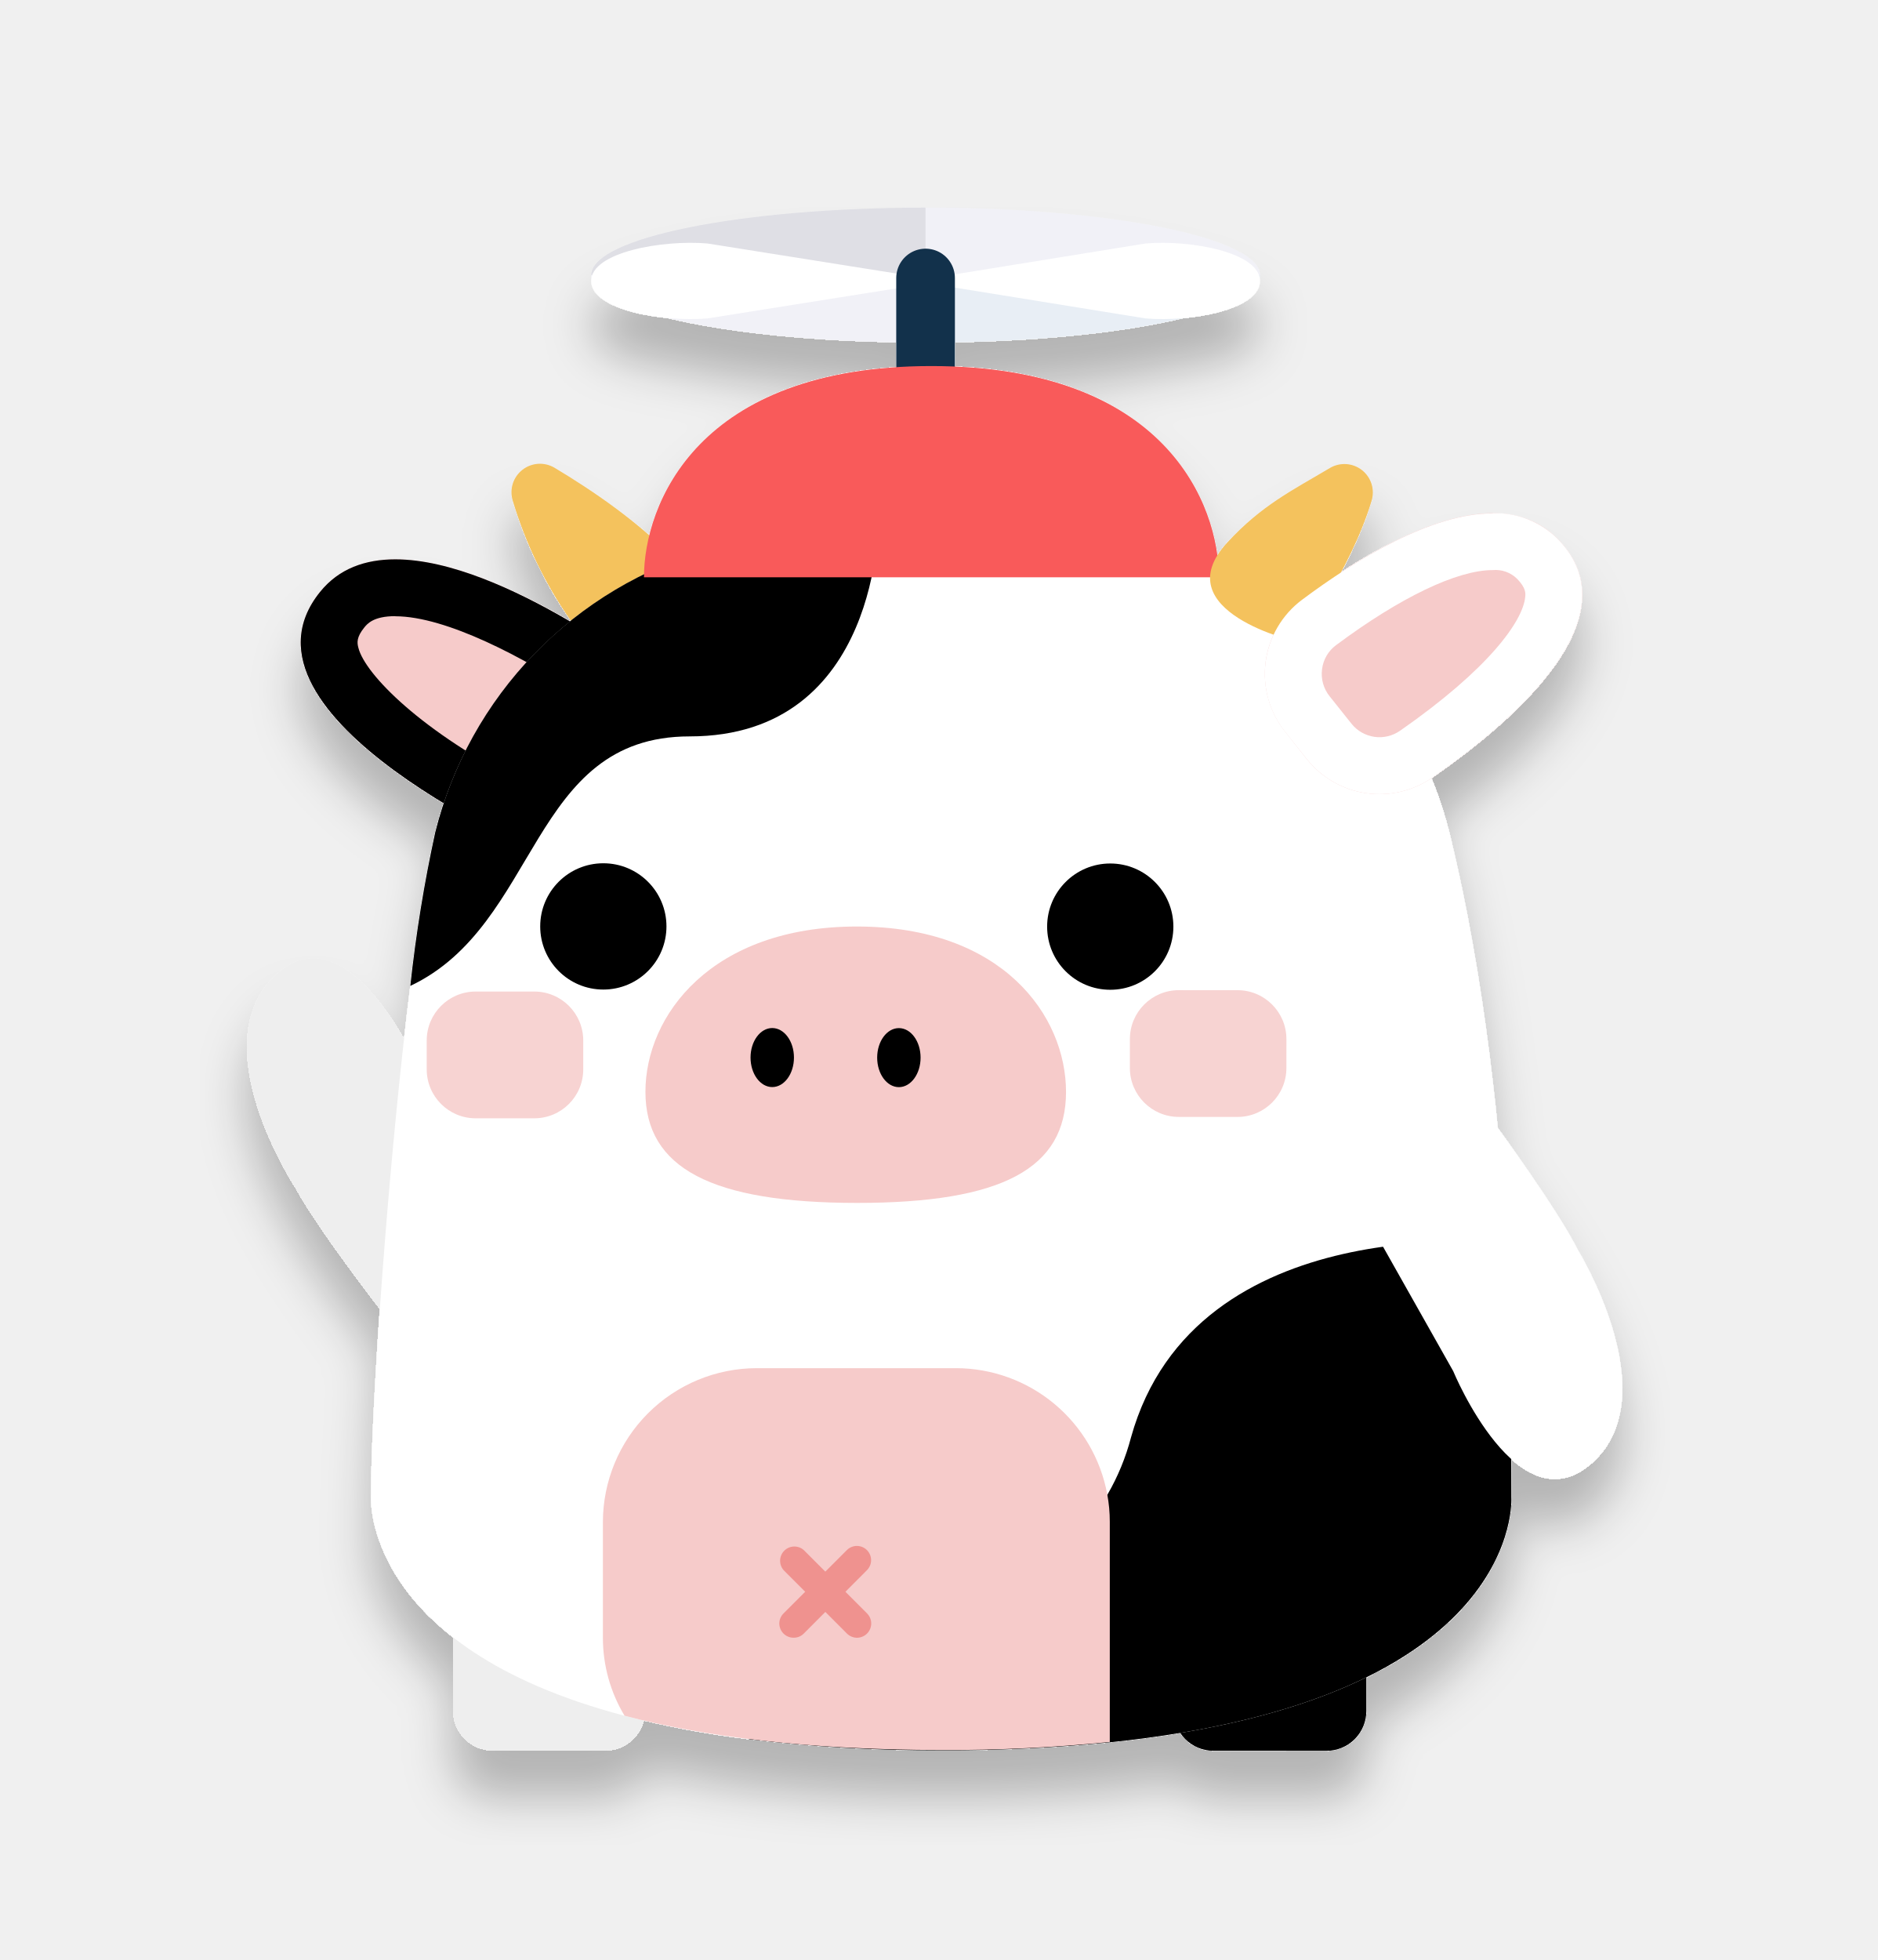
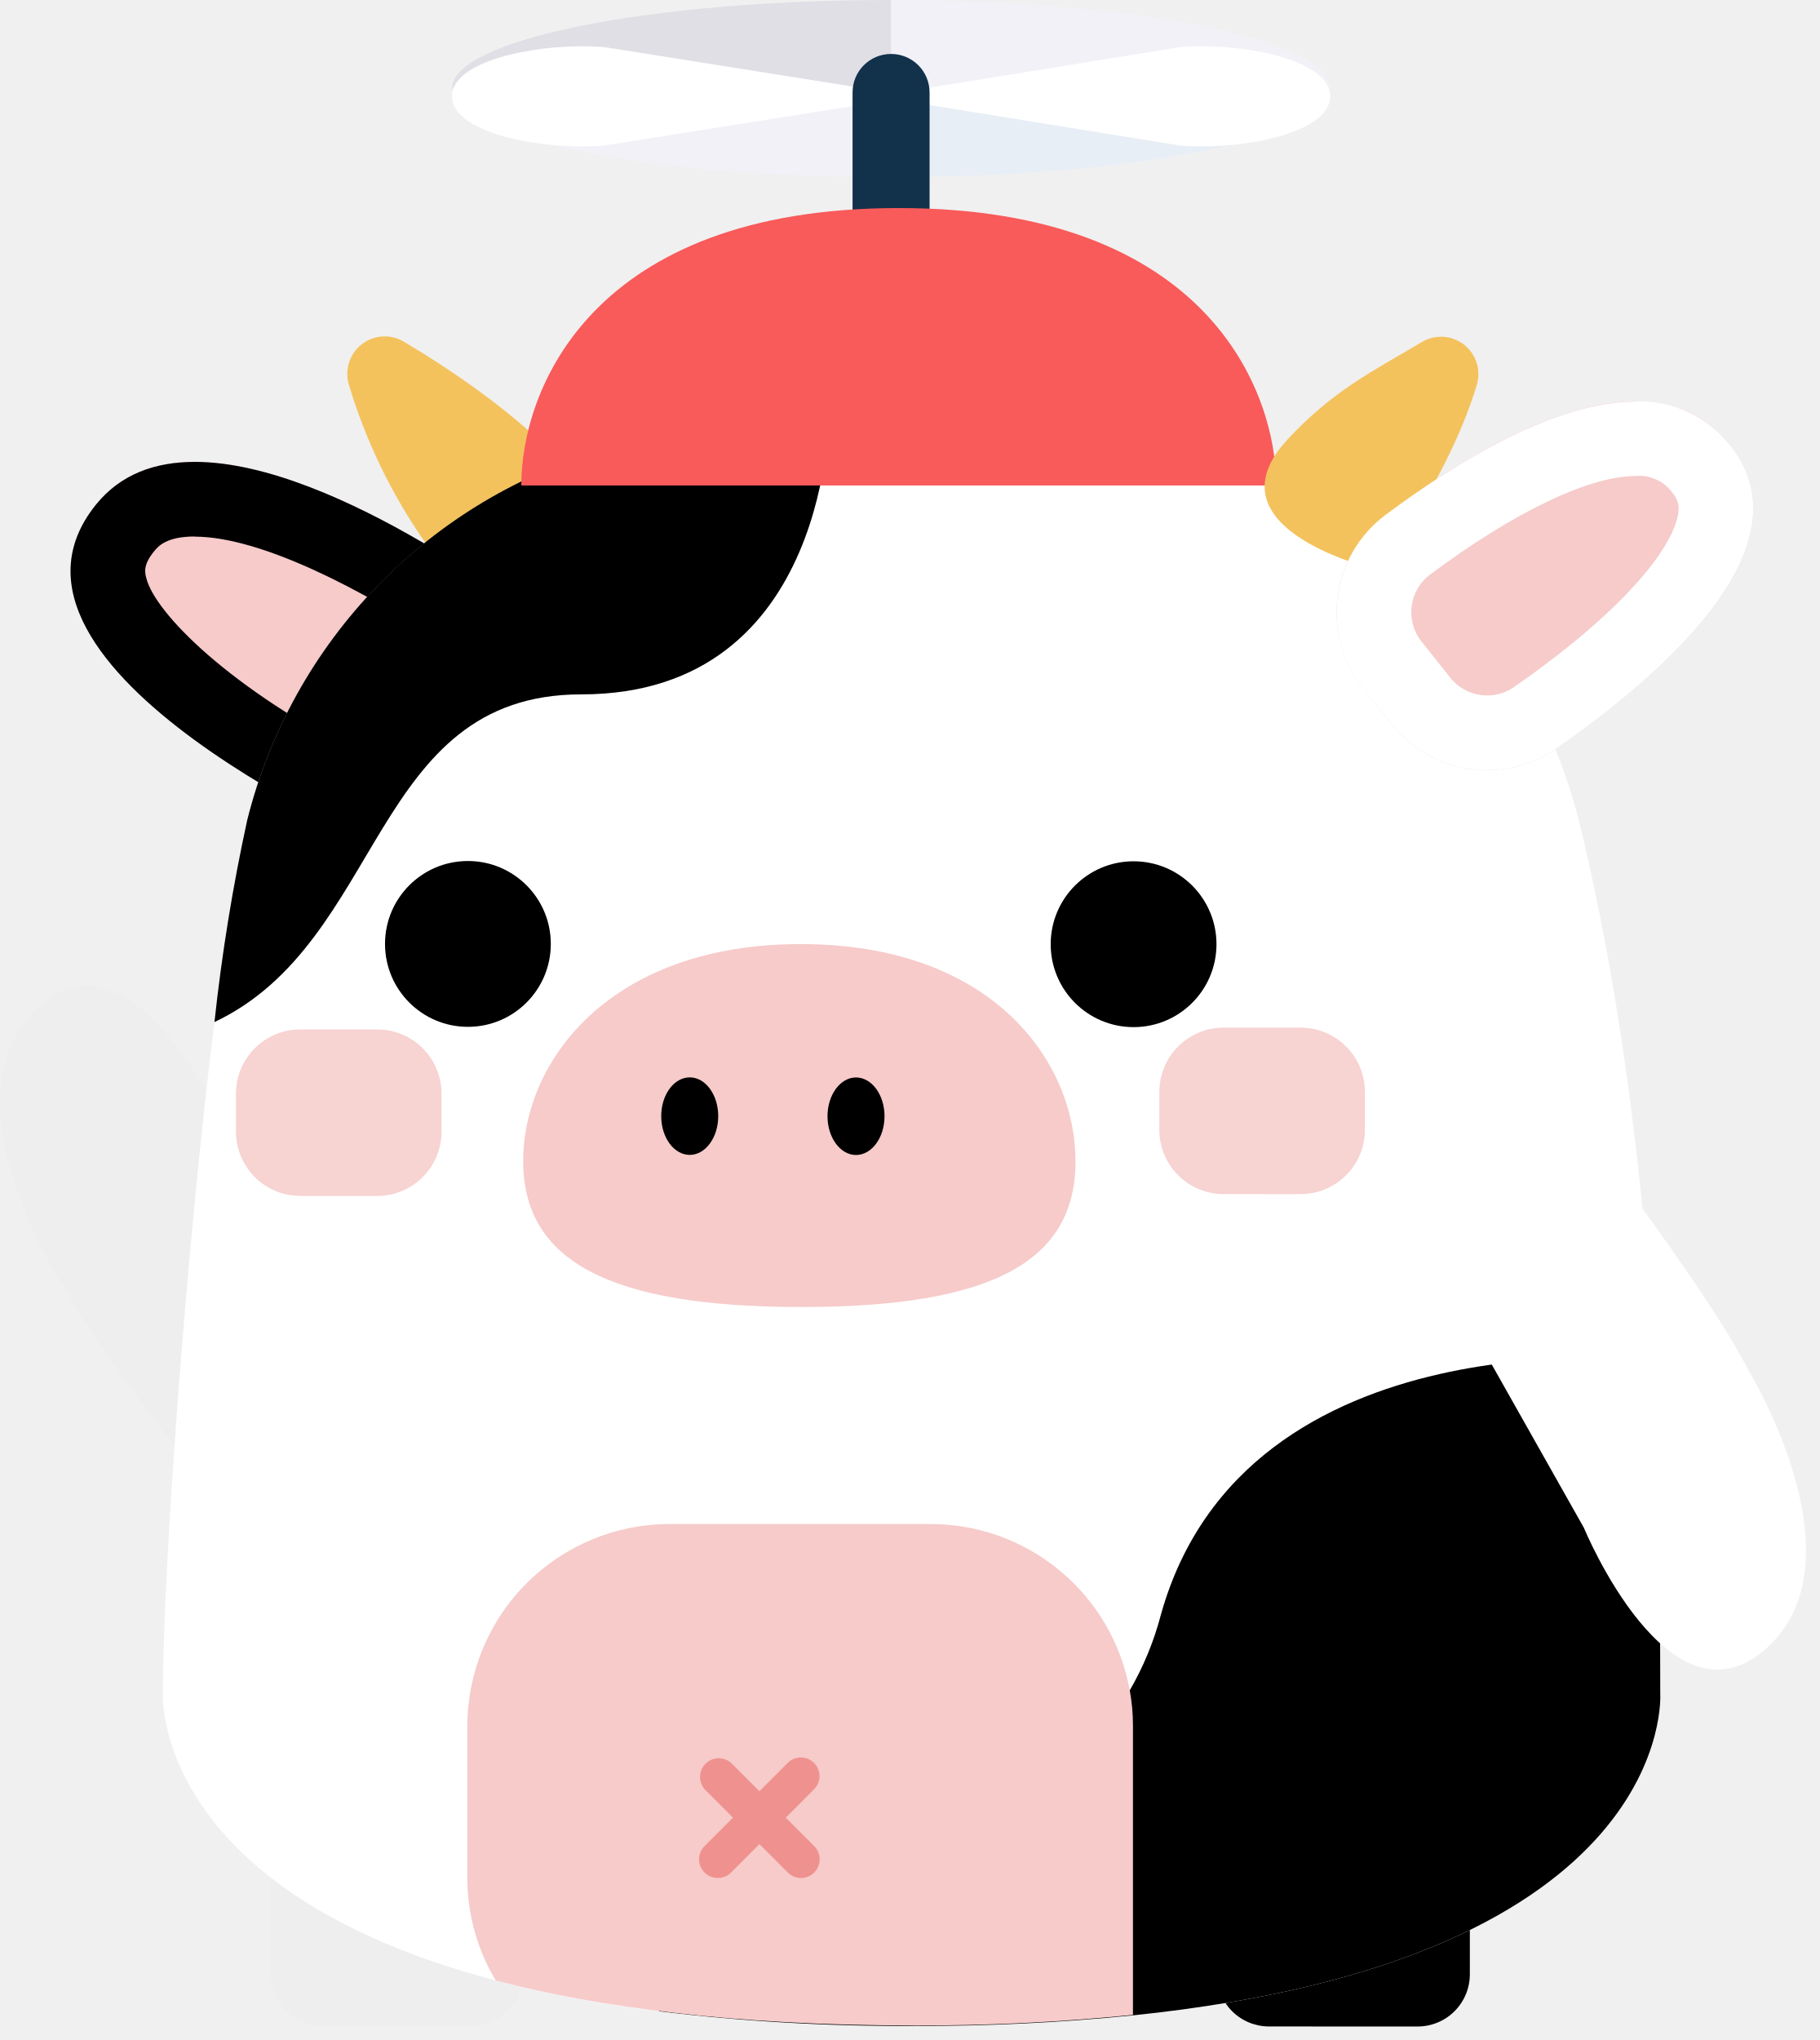
- <svg xmlns="http://www.w3.org/2000/svg" width="160" height="167" viewBox="0 0 160 167" fill="none">
-   <g filter="url(#filter0_d_949_542)">
-     <path d="M25.174 101.188C25.174 101.188 17.239 89.123 23.384 83.188C29.529 77.253 35.509 90.603 35.509 90.603L39.859 98.138L32.359 111.503C32.359 111.503 27.099 104.728 25.174 101.188Z" fill="#EEEEEE" />
-     <path d="M51.59 149.148L41.996 149.145C41.102 149.145 40.245 148.789 39.613 148.157C38.981 147.525 38.626 146.668 38.627 145.774L38.629 138.144L54.964 138.149L54.962 145.779C54.961 146.673 54.606 147.53 53.974 148.162C53.342 148.794 52.484 149.149 51.59 149.148Z" fill="#EEEEEE" />
-     <path d="M113.055 149.177L103.41 149.173C102.511 149.173 101.649 148.815 101.013 148.179C100.378 147.543 100.021 146.681 100.021 145.782L100.024 138.172L116.449 138.178L116.446 145.788C116.446 146.687 116.088 147.549 115.452 148.184C114.816 148.82 113.954 149.177 113.055 149.177V149.177Z" fill="black" />
-     <path d="M56.19 58.049C56.19 58.049 34.739 41.159 27.27 50.429C18.684 61.079 46.5 72.959 46.5 72.959L56.19 58.049Z" fill="#F6CBCA" />
-     <path d="M33.683 52.499C31.828 52.499 31.298 53.154 31.043 53.469C30.383 54.289 30.423 54.754 30.543 55.194C31.103 57.444 35.948 62.389 44.733 66.794L49.613 59.294C44.703 56.029 38.018 52.509 33.693 52.509L33.683 52.499ZM33.693 47.659C42.988 47.659 56.193 58.059 56.193 58.059L46.503 72.969C46.503 72.969 18.688 61.089 27.273 50.439C28.883 48.439 31.138 47.659 33.693 47.659Z" fill="black" />
-     <path d="M48.637 52.874C46.457 49.753 44.789 46.305 43.697 42.659C43.553 42.191 43.554 41.691 43.698 41.224C43.843 40.757 44.125 40.345 44.508 40.041C44.891 39.737 45.357 39.555 45.845 39.52C46.333 39.485 46.819 39.598 47.242 39.844C50.442 41.754 54.612 44.574 57.557 47.769C62.977 53.654 48.637 52.874 48.637 52.874Z" fill="#F4C25D" />
-     <path d="M53.23 146.189C56.712 147.089 60.25 147.758 63.821 148.189C69.28 148.851 74.776 149.169 80.275 149.139C85.054 149.16 89.831 148.931 94.585 148.454C129.995 144.799 128.805 127.564 128.805 127.564C128.805 127.564 128.805 112.504 128.425 105.974C127.895 96.944 126.615 83.579 123.565 71.109C122.155 65.372 119.256 60.109 115.16 55.852C111.065 51.595 105.918 48.495 100.24 46.864C92.001 44.491 83.405 43.609 74.856 44.259H74.831C70.02 44.615 65.258 45.453 60.615 46.759L60.495 46.799C54.816 48.402 49.66 51.478 45.551 55.714C41.442 59.951 38.525 65.198 37.095 70.924C36.153 75.237 35.444 79.599 34.97 83.989C33.095 98.939 31.62 119.864 31.62 127.489C31.62 127.514 30.816 140.299 53.23 146.189Z" fill="white" />
-     <path d="M63.82 148.189C69.279 148.851 74.775 149.169 80.275 149.139C85.054 149.16 89.83 148.931 94.585 148.454C129.995 144.799 128.805 127.564 128.805 127.564C128.805 127.564 128.805 112.504 128.425 105.974C128.425 105.974 101.875 102.799 96.39 122.474C95.944 124.176 95.272 125.811 94.39 127.334C87.055 139.704 69.815 129.834 63.955 147.764C63.898 147.901 63.853 148.044 63.82 148.189V148.189Z" fill="black" />
-     <path d="M34.968 84.004C46.033 78.774 45.108 62.739 58.773 62.744C75.098 62.744 74.853 44.244 74.853 44.244H74.828C70.019 44.6 65.256 45.438 60.613 46.744L60.493 46.784C54.814 48.387 49.658 51.463 45.549 55.699C41.44 59.936 38.523 65.183 37.093 70.909C36.15 75.232 35.441 79.604 34.968 84.004V84.004Z" fill="black" />
-     <path d="M51.382 129.688V139.578C51.388 141.908 52.025 144.193 53.227 146.188C59.937 147.948 68.727 149.103 80.272 149.108C85.051 149.129 89.828 148.9 94.582 148.423V129.663C94.583 128.871 94.51 128.081 94.362 127.303C93.803 124.296 92.212 121.579 89.864 119.62C87.515 117.661 84.556 116.583 81.497 116.573H64.497C61.02 116.576 57.686 117.958 55.227 120.417C52.768 122.876 51.385 126.211 51.382 129.688V129.688Z" fill="#F6CBCA" />
-     <path d="M51.419 84.314C54.39 84.314 56.799 81.905 56.799 78.934C56.799 75.962 54.39 73.554 51.419 73.554C48.447 73.554 46.039 75.962 46.039 78.934C46.039 81.905 48.447 84.314 51.419 84.314Z" fill="black" />
-     <path d="M94.622 84.333C97.593 84.333 100.002 81.924 100.002 78.953C100.002 75.982 97.593 73.573 94.622 73.573C91.65 73.573 89.242 75.982 89.242 78.953C89.242 81.924 91.65 84.333 94.622 84.333Z" fill="black" />
-     <path d="M55.007 93.023C55.007 86.523 60.637 78.938 73.037 78.943C85.437 78.948 90.852 86.533 90.852 93.038C90.852 99.543 85.432 102.498 73.032 102.493C60.632 102.488 55.007 99.523 55.007 93.023Z" fill="#F6CBCA" />
-     <path d="M76.608 92.629C77.629 92.629 78.457 91.503 78.457 90.114C78.457 88.725 77.629 87.599 76.608 87.599C75.586 87.599 74.757 88.725 74.757 90.114C74.757 91.503 75.586 92.629 76.608 92.629Z" fill="black" />
-     <path d="M65.814 92.623C66.836 92.623 67.665 91.497 67.665 90.108C67.665 88.719 66.836 87.593 65.814 87.593C64.793 87.593 63.965 88.719 63.965 90.108C63.965 91.497 64.793 92.623 65.814 92.623Z" fill="black" />
-     <path d="M109.522 62.339C108.861 61.511 108.374 60.559 108.089 59.54C107.803 58.52 107.726 57.454 107.861 56.404C107.997 55.354 108.342 54.342 108.876 53.428C109.41 52.514 110.123 51.717 110.972 51.084C117.472 46.229 127.472 40.499 132.762 45.929C139.207 52.519 129.262 61.249 122.087 66.244C120.439 67.392 118.415 67.871 116.427 67.582C114.439 67.293 112.635 66.259 111.382 64.689L109.522 62.339Z" fill="#F6CBCA" />
-     <path d="M134.494 106.538C134.494 106.538 142.064 118.838 135.744 124.593C129.424 130.348 123.849 116.823 123.849 116.823L117.589 105.728L127.589 96.028C127.589 96.028 132.679 102.933 134.494 106.538Z" fill="white" />
-     <path d="M67.644 139.539C67.802 139.541 67.96 139.511 68.107 139.451C68.254 139.391 68.387 139.301 68.499 139.189L73.883 133.789C73.996 133.676 74.085 133.543 74.147 133.396C74.208 133.249 74.239 133.092 74.239 132.933C74.24 132.774 74.209 132.616 74.148 132.469C74.087 132.322 73.998 132.189 73.886 132.076C73.774 131.964 73.64 131.874 73.493 131.813C73.347 131.752 73.189 131.72 73.03 131.72C72.871 131.72 72.714 131.751 72.567 131.812C72.42 131.872 72.286 131.961 72.174 132.074L66.773 137.474C66.661 137.586 66.571 137.719 66.51 137.866C66.449 138.012 66.418 138.17 66.418 138.329C66.418 138.488 66.449 138.645 66.51 138.792C66.571 138.938 66.661 139.072 66.773 139.184C66.887 139.299 67.022 139.39 67.172 139.451C67.321 139.512 67.482 139.542 67.644 139.539V139.539Z" fill="#EF928F" />
-     <path d="M73.044 139.544C73.283 139.542 73.516 139.47 73.714 139.336C73.913 139.203 74.067 139.013 74.158 138.792C74.25 138.571 74.274 138.328 74.228 138.094C74.181 137.859 74.067 137.643 73.899 137.474L68.504 132.074C68.272 131.869 67.971 131.76 67.662 131.77C67.352 131.779 67.059 131.906 66.84 132.125C66.621 132.344 66.494 132.637 66.485 132.947C66.475 133.256 66.584 133.557 66.788 133.789L72.184 139.189C72.413 139.415 72.722 139.542 73.044 139.544V139.544Z" fill="#EF928F" />
-     <path d="M100.462 95.166L105.462 95.168C107.765 95.168 109.633 93.302 109.634 90.999L109.635 88.539C109.636 86.236 107.769 84.368 105.466 84.368L100.466 84.366C98.163 84.365 96.296 86.231 96.295 88.534L96.294 90.994C96.293 93.297 98.159 95.165 100.462 95.166Z" fill="#F7D3D2" />
-     <path d="M40.537 95.284H45.537C47.84 95.284 49.707 93.417 49.707 91.114V88.654C49.707 86.351 47.84 84.484 45.537 84.484H40.537C38.234 84.484 36.367 86.351 36.367 88.654V91.114C36.367 93.417 38.234 95.284 40.537 95.284Z" fill="#F7D3D2" />
-     <g opacity="0.75">
-       <path d="M78.88 29.188C94.619 29.188 107.378 26.614 107.378 23.438C107.378 20.263 94.619 17.689 78.88 17.689C63.141 17.689 50.382 20.263 50.382 23.438C50.382 26.614 63.141 29.188 78.88 29.188Z" fill="#F2F2FA" />
-       <path opacity="0.1" d="M107.384 23.439C107.384 26.612 94.624 29.188 78.89 29.188V23.439H107.384Z" fill="#6DD1E1" />
-       <path opacity="0.1" d="M78.88 17.689V23.438H50.386C50.382 20.259 63.142 17.689 78.88 17.689Z" fill="black" />
-     </g>
-     <path d="M97.635 20.746L77.882 23.939L97.635 27.131C101.397 27.458 107.382 26.394 107.382 23.939C107.382 21.483 101.397 20.419 97.635 20.746Z" fill="white" />
-     <path d="M60.296 20.746L80.383 23.939L60.296 27.131C56.469 27.458 50.383 26.394 50.383 23.939C50.383 21.483 56.469 20.419 60.296 20.746Z" fill="white" />
-     <path d="M78.882 31.189L78.882 23.689" stroke="#12314B" stroke-width="5" stroke-miterlimit="10" stroke-linecap="round" />
-     <path d="M79.382 31.189C59.382 31.188 54.882 43.037 54.882 49.188H103.882C103.883 43.037 99.382 31.189 79.382 31.189Z" fill="#F95A5A" />
-     <path d="M110.54 54.688C110.54 54.688 115.04 48.808 116.89 42.688C117.037 42.221 117.039 41.719 116.895 41.251C116.751 40.782 116.468 40.368 116.084 40.063C115.701 39.759 115.233 39.577 114.744 39.543C114.255 39.51 113.768 39.624 113.345 39.873C110.145 41.778 107.54 43.033 104.595 46.223C99.17 52.108 110.54 54.688 110.54 54.688Z" fill="#F4C25D" />
-     <path d="M127.207 48.574C124.182 48.574 119.322 50.904 113.867 54.969C113.539 55.211 113.264 55.517 113.059 55.868C112.854 56.22 112.722 56.609 112.672 57.014C112.617 57.421 112.646 57.836 112.756 58.232C112.866 58.628 113.055 58.998 113.312 59.319L115.177 61.659C115.66 62.267 116.358 62.669 117.127 62.781C117.896 62.893 118.679 62.708 119.317 62.264C126.887 56.994 129.792 52.919 129.987 50.859C130.017 50.554 130.057 50.099 129.297 49.319C129.024 49.049 128.696 48.843 128.335 48.714C127.973 48.585 127.588 48.537 127.207 48.574V48.574ZM127.207 43.729C128.234 43.693 129.258 43.87 130.214 44.249C131.17 44.627 132.037 45.199 132.762 45.929C139.207 52.519 129.262 61.249 122.087 66.244C120.439 67.392 118.415 67.871 116.427 67.582C114.439 67.293 112.635 66.259 111.382 64.689L109.522 62.354C108.861 61.526 108.374 60.575 108.089 59.555C107.803 58.535 107.726 57.469 107.861 56.419C107.997 55.369 108.342 54.357 108.876 53.443C109.41 52.529 110.123 51.731 110.972 51.099C115.607 47.639 121.997 43.739 127.207 43.744V43.729Z" fill="white" />
+ <svg xmlns="http://www.w3.org/2000/svg" width="58" height="65" viewBox="0 0 58 65" fill="none">
+   <path d="M2.025 41.004C2.025 41.004 -1.872 35.08 1.146 32.165C4.164 29.251 7.1 35.806 7.1 35.806L9.236 39.507L5.553 46.07C5.553 46.07 2.97 42.743 2.025 41.004Z" fill="#EEEEEE" />
+   <path d="M14.997 64.556L10.286 64.554C9.847 64.554 9.426 64.38 9.116 64.069C8.805 63.759 8.631 63.338 8.631 62.899L8.633 59.152L16.654 59.155L16.653 62.902C16.653 63.341 16.478 63.761 16.168 64.072C15.857 64.382 15.436 64.556 14.997 64.556Z" fill="#EEEEEE" />
+   <path d="M45.181 64.57L40.444 64.569C40.003 64.568 39.579 64.393 39.267 64.081C38.955 63.768 38.78 63.345 38.78 62.903L38.782 59.166L46.847 59.169L46.846 62.906C46.846 63.348 46.67 63.771 46.358 64.083C46.046 64.395 45.622 64.57 45.181 64.57Z" fill="black" />
+   <path d="M17.256 19.82C17.256 19.82 6.722 11.526 3.054 16.078C-1.162 21.308 12.497 27.142 12.497 27.142L17.256 19.82Z" fill="#F6CBCA" />
+   <path d="M6.204 17.094C5.293 17.094 5.033 17.416 4.907 17.571C4.583 17.973 4.603 18.202 4.662 18.418C4.937 19.523 7.316 21.951 11.63 24.114L14.027 20.431C11.615 18.828 8.333 17.099 6.209 17.099L6.204 17.094ZM6.209 14.717C10.773 14.717 17.258 19.825 17.258 19.825L12.499 27.146C12.499 27.146 -1.16 21.313 3.056 16.083C3.847 15.101 4.954 14.717 6.209 14.717Z" fill="black" />
+   <path d="M13.547 17.279C12.476 15.746 11.658 14.053 11.121 12.262C11.05 12.033 11.051 11.787 11.122 11.558C11.193 11.329 11.332 11.126 11.52 10.977C11.708 10.827 11.936 10.738 12.176 10.721C12.415 10.704 12.655 10.759 12.862 10.88C14.434 11.818 16.481 13.203 17.927 14.772C20.589 17.662 13.547 17.279 13.547 17.279Z" fill="#F4C25D" />
+   <path d="M15.803 63.103C17.513 63.545 19.25 63.873 21.003 64.085C23.684 64.41 26.383 64.566 29.084 64.552C31.43 64.562 33.776 64.45 36.111 64.215C53.5 62.42 52.916 53.957 52.916 53.957C52.916 53.957 52.916 46.561 52.729 43.354C52.469 38.92 51.84 32.357 50.342 26.233C49.65 23.416 48.226 20.832 46.215 18.741C44.204 16.651 41.676 15.128 38.888 14.327C34.842 13.162 30.62 12.729 26.422 13.048L26.41 13.048C24.048 13.223 21.709 13.634 19.429 14.276L19.37 14.295C16.581 15.083 14.05 16.593 12.032 18.674C10.014 20.754 8.581 23.33 7.879 26.142C7.417 28.261 7.068 30.402 6.836 32.558C5.915 39.9 5.191 50.175 5.191 53.92C5.191 53.932 4.795 60.21 15.803 63.103Z" fill="white" />
+   <path d="M21.003 64.085C23.684 64.411 26.383 64.566 29.084 64.552C31.43 64.562 33.776 64.45 36.111 64.215C53.5 62.42 52.915 53.957 52.915 53.957C52.915 53.957 52.915 46.561 52.729 43.355C52.729 43.355 39.691 41.795 36.997 51.457C36.778 52.293 36.448 53.096 36.015 53.844C32.413 59.918 23.947 55.072 21.069 63.876C21.041 63.944 21.019 64.014 21.003 64.085Z" fill="black" />
+   <path d="M6.835 32.566C12.268 29.997 11.814 22.123 18.525 22.125C26.541 22.125 26.421 13.04 26.421 13.04L26.409 13.04C24.047 13.216 21.708 13.627 19.428 14.268L19.369 14.288C16.58 15.075 14.049 16.586 12.031 18.666C10.013 20.747 8.58 23.323 7.878 26.135C7.415 28.258 7.067 30.405 6.835 32.566Z" fill="black" />
+   <path d="M14.895 55L14.895 59.857C14.898 61.001 15.211 62.123 15.801 63.103C19.096 63.967 23.413 64.534 29.082 64.537C31.429 64.547 33.775 64.434 36.109 64.2L36.109 54.988C36.11 54.599 36.074 54.211 36.002 53.829C35.727 52.352 34.946 51.018 33.792 50.056C32.639 49.094 31.186 48.565 29.684 48.56L21.336 48.56C19.628 48.561 17.991 49.24 16.783 50.447C15.575 51.655 14.897 53.292 14.895 55Z" fill="#F6CBCA" />
+   <path d="M14.913 32.718C16.372 32.718 17.555 31.535 17.555 30.076C17.555 28.617 16.372 27.434 14.913 27.434C13.454 27.434 12.271 28.617 12.271 30.076C12.271 31.535 13.454 32.718 14.913 32.718Z" fill="black" />
+   <path d="M36.129 32.727C37.588 32.727 38.771 31.544 38.771 30.085C38.771 28.626 37.588 27.443 36.129 27.443C34.67 27.443 33.487 28.626 33.487 30.085C33.487 31.544 34.67 32.727 36.129 32.727Z" fill="black" />
+   <path d="M16.675 36.995C16.675 33.803 19.44 30.078 25.529 30.081C31.619 30.083 34.278 33.808 34.278 37.002C34.278 40.197 31.616 41.648 25.527 41.645C19.438 41.643 16.675 40.187 16.675 36.995Z" fill="#F6CBCA" />
+   <path d="M27.282 36.801C27.784 36.801 28.191 36.248 28.191 35.566C28.191 34.884 27.784 34.331 27.282 34.331C26.781 34.331 26.374 34.884 26.374 35.566C26.374 36.248 26.781 36.801 27.282 36.801Z" fill="black" />
+   <path d="M21.983 36.798C22.484 36.798 22.891 36.245 22.891 35.563C22.891 34.881 22.484 34.328 21.983 34.328C21.481 34.328 21.074 34.881 21.074 35.563C21.074 36.245 21.481 36.798 21.983 36.798Z" fill="black" />
+   <path d="M43.446 21.927C43.121 21.52 42.882 21.053 42.742 20.552C42.602 20.051 42.564 19.528 42.63 19.012C42.697 18.496 42.866 17.999 43.129 17.551C43.391 17.102 43.741 16.71 44.158 16.399C47.35 14.015 52.261 11.201 54.858 13.868C58.023 17.104 53.14 21.391 49.616 23.844C48.807 24.408 47.813 24.643 46.837 24.501C45.861 24.36 44.975 23.852 44.359 23.081L43.446 21.927Z" fill="#F6CBCA" />
+   <path d="M55.709 43.632C55.709 43.632 59.426 49.672 56.323 52.498C53.219 55.324 50.482 48.682 50.482 48.682L47.407 43.234L52.318 38.471C52.318 38.471 54.818 41.861 55.709 43.632Z" fill="white" />
+   <path d="M22.881 59.837C22.959 59.838 23.036 59.823 23.108 59.794C23.18 59.764 23.246 59.721 23.3 59.665L25.945 57.013C26 56.958 26.044 56.893 26.074 56.821C26.104 56.748 26.119 56.671 26.12 56.593C26.12 56.515 26.105 56.438 26.075 56.365C26.045 56.293 26.001 56.228 25.946 56.172C25.891 56.117 25.825 56.073 25.753 56.043C25.681 56.013 25.604 55.998 25.526 55.998C25.448 55.997 25.37 56.013 25.298 56.042C25.226 56.072 25.16 56.116 25.105 56.171L22.453 58.823C22.398 58.878 22.354 58.943 22.324 59.015C22.294 59.087 22.279 59.165 22.279 59.243C22.279 59.321 22.294 59.398 22.324 59.47C22.354 59.542 22.398 59.608 22.453 59.663C22.509 59.719 22.575 59.764 22.649 59.794C22.722 59.824 22.801 59.839 22.881 59.837Z" fill="#EF928F" />
+   <path d="M25.532 59.84C25.65 59.839 25.764 59.804 25.862 59.738C25.959 59.672 26.035 59.58 26.08 59.471C26.125 59.362 26.136 59.243 26.114 59.128C26.091 59.013 26.035 58.907 25.952 58.823L23.303 56.172C23.189 56.071 23.041 56.018 22.889 56.022C22.738 56.027 22.593 56.089 22.486 56.197C22.378 56.304 22.316 56.448 22.311 56.6C22.307 56.752 22.36 56.9 22.461 57.014L25.11 59.666C25.222 59.777 25.374 59.839 25.532 59.84Z" fill="#EF928F" />
+   <path d="M38.997 38.047L41.452 38.048C42.583 38.048 43.5 37.132 43.501 36.001L43.501 34.793C43.502 33.662 42.585 32.745 41.454 32.744L38.999 32.743C37.868 32.743 36.951 33.66 36.95 34.791L36.95 35.998C36.95 37.13 37.866 38.047 38.997 38.047Z" fill="#F7D3D2" />
+   <path d="M9.569 38.105L12.024 38.105C13.155 38.105 14.072 37.188 14.072 36.057L14.072 34.849C14.072 33.718 13.155 32.801 12.024 32.801L9.569 32.801C8.438 32.801 7.521 33.718 7.521 34.849L7.521 36.057C7.521 37.188 8.438 38.105 9.569 38.105Z" fill="#F7D3D2" />
+   <g opacity="0.75">
+     <path d="M28.398 5.647C36.127 5.647 42.393 4.383 42.393 2.824C42.393 1.264 36.127 7.22674e-06 28.398 4.65555e-06C20.67 2.08436e-06 14.404 1.264 14.404 2.824C14.404 4.383 20.67 5.647 28.398 5.647Z" fill="#F2F2FA" />
+     <path opacity="0.1" d="M42.396 2.824C42.396 4.382 36.13 5.647 28.403 5.647L28.403 2.824L42.396 2.824Z" fill="#6DD1E1" />
+     <path opacity="0.1" d="M28.398 6.48025e-06L28.398 2.824L14.406 2.824C14.404 1.262 20.67 2.90108e-06 28.398 6.48025e-06Z" fill="black" />
  </g>
-   <defs>
-     <filter id="filter0_d_949_542" x="17.05" y="17.689" width="125.212" height="139.488" filterUnits="userSpaceOnUse" color-interpolation-filters="sRGB">
-       <feFlood flood-opacity="0" result="BackgroundImageFix" />
-       <feColorMatrix in="SourceAlpha" type="matrix" values="0 0 0 0 0 0 0 0 0 0 0 0 0 0 0 0 0 0 127 0" result="hardAlpha" />
-       <feOffset dy="4" />
-       <feGaussianBlur stdDeviation="2" />
-       <feComposite in2="hardAlpha" operator="out" />
-       <feColorMatrix type="matrix" values="0 0 0 0 0 0 0 0 0 0 0 0 0 0 0 0 0 0 0.25 0" />
-       <feBlend mode="normal" in2="BackgroundImageFix" result="effect1_dropShadow_949_542" />
-       <feBlend mode="normal" in="SourceGraphic" in2="effect1_dropShadow_949_542" result="shape" />
-     </filter>
-   </defs>
+   <path d="M37.608 1.502L27.908 3.069L37.608 4.637C39.456 4.798 42.395 4.275 42.395 3.069C42.395 1.863 39.456 1.341 37.608 1.502Z" fill="white" />
+   <path d="M19.272 1.502L29.136 3.069L19.272 4.637C17.393 4.798 14.404 4.275 14.404 3.069C14.404 1.863 17.393 1.341 19.272 1.502Z" fill="white" />
+   <path fill-rule="evenodd" clip-rule="evenodd" d="M28.399 1.719C29.078 1.719 29.627 2.268 29.627 2.946L29.627 6.629C29.627 7.307 29.078 7.857 28.399 7.857C27.721 7.857 27.172 7.308 27.172 6.629L27.172 2.946C27.172 2.268 27.721 1.719 28.399 1.719Z" fill="#12314B" />
+   <path d="M28.645 6.629C18.824 6.629 16.614 12.448 16.614 15.469L40.676 15.469C40.677 12.448 38.467 6.629 28.645 6.629Z" fill="#F95A5A" />
+   <path d="M43.946 18.17C43.946 18.17 46.156 15.282 47.064 12.277C47.136 12.047 47.137 11.801 47.066 11.571C46.996 11.341 46.857 11.137 46.669 10.988C46.48 10.838 46.251 10.749 46.01 10.732C45.77 10.716 45.531 10.772 45.323 10.894C43.752 11.83 42.473 12.446 41.026 14.013C38.362 16.903 43.946 18.17 43.946 18.17Z" fill="#F4C25D" />
+   <path d="M52.13 15.167C50.645 15.167 48.258 16.311 45.579 18.307C45.419 18.426 45.283 18.576 45.183 18.749C45.082 18.922 45.017 19.113 44.992 19.311C44.966 19.512 44.98 19.715 45.034 19.91C45.088 20.104 45.181 20.286 45.307 20.443L46.223 21.593C46.46 21.891 46.803 22.088 47.18 22.144C47.558 22.199 47.943 22.108 48.256 21.89C51.973 19.302 53.4 17.3 53.495 16.289C53.51 16.139 53.53 15.916 53.157 15.533C53.023 15.4 52.861 15.299 52.684 15.236C52.507 15.172 52.318 15.149 52.13 15.167ZM52.13 12.788C52.635 12.77 53.138 12.857 53.607 13.043C54.076 13.229 54.502 13.51 54.858 13.868C58.023 17.104 53.139 21.391 49.616 23.844C48.806 24.408 47.813 24.643 46.837 24.501C45.86 24.36 44.974 23.852 44.359 23.081L43.446 21.934C43.121 21.527 42.882 21.06 42.742 20.559C42.602 20.059 42.564 19.535 42.63 19.019C42.697 18.504 42.866 18.007 43.129 17.558C43.391 17.109 43.741 16.718 44.158 16.407C46.434 14.708 49.572 12.793 52.13 12.795L52.13 12.788Z" fill="white" />
</svg>
